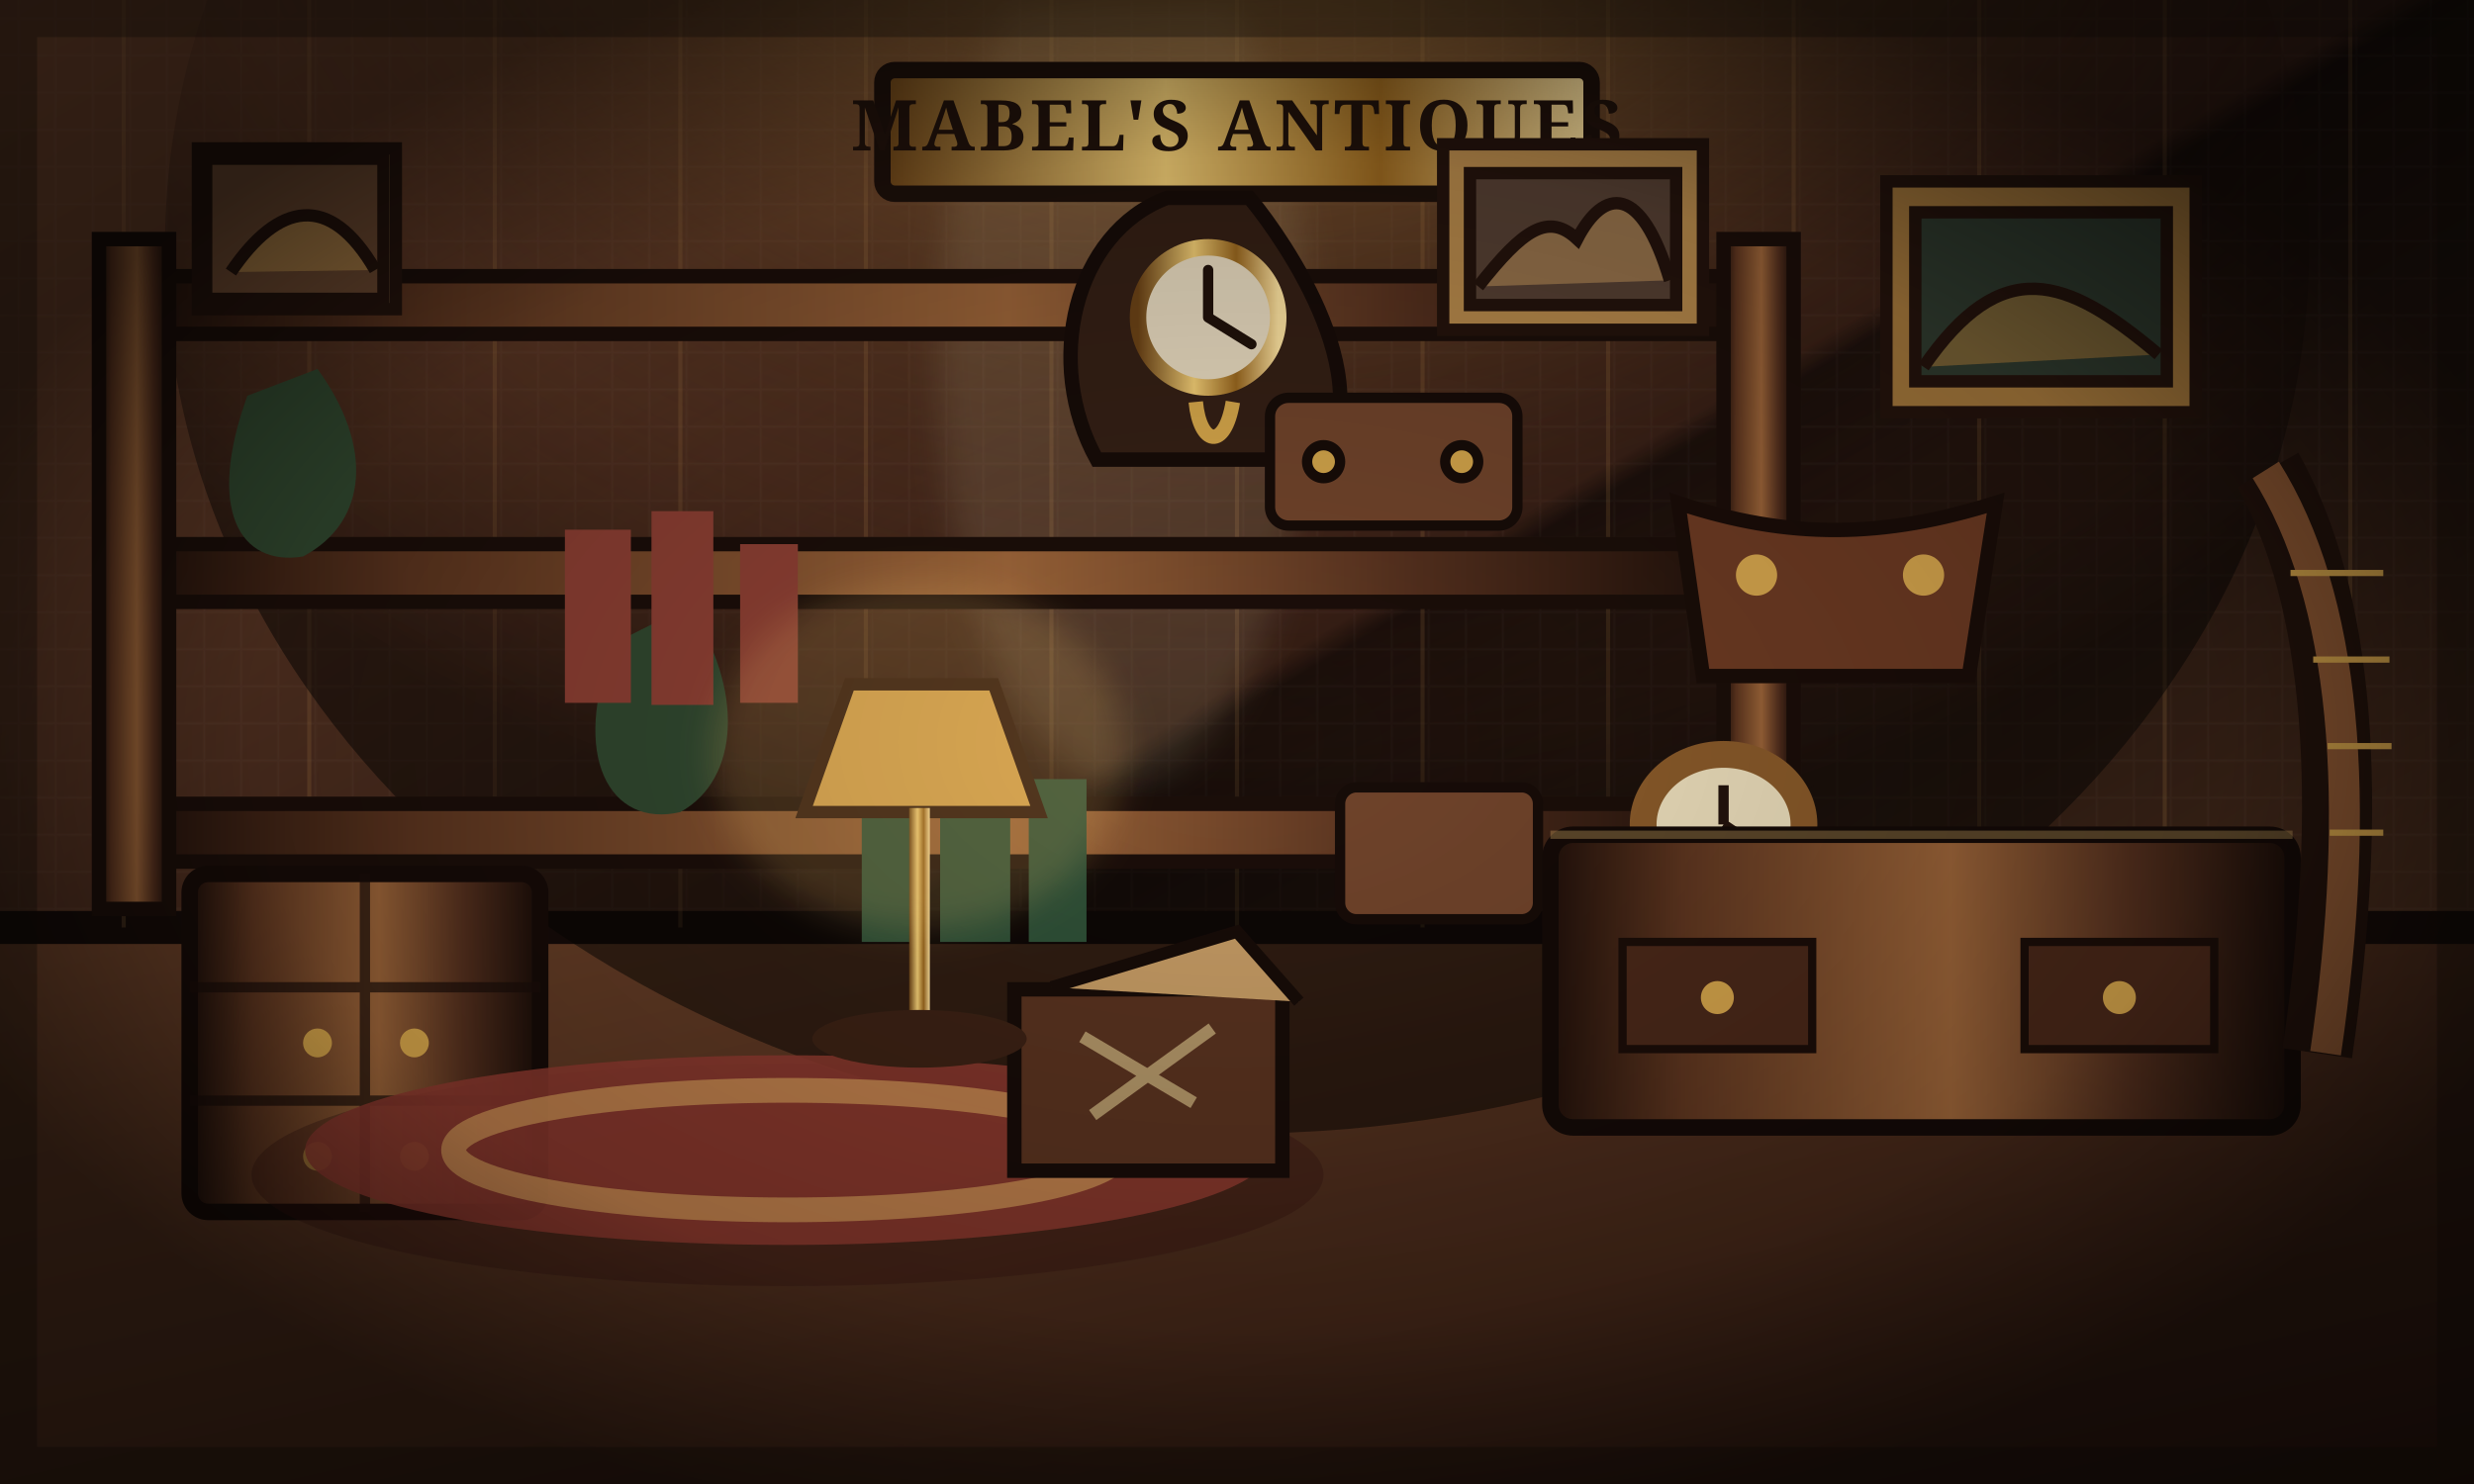
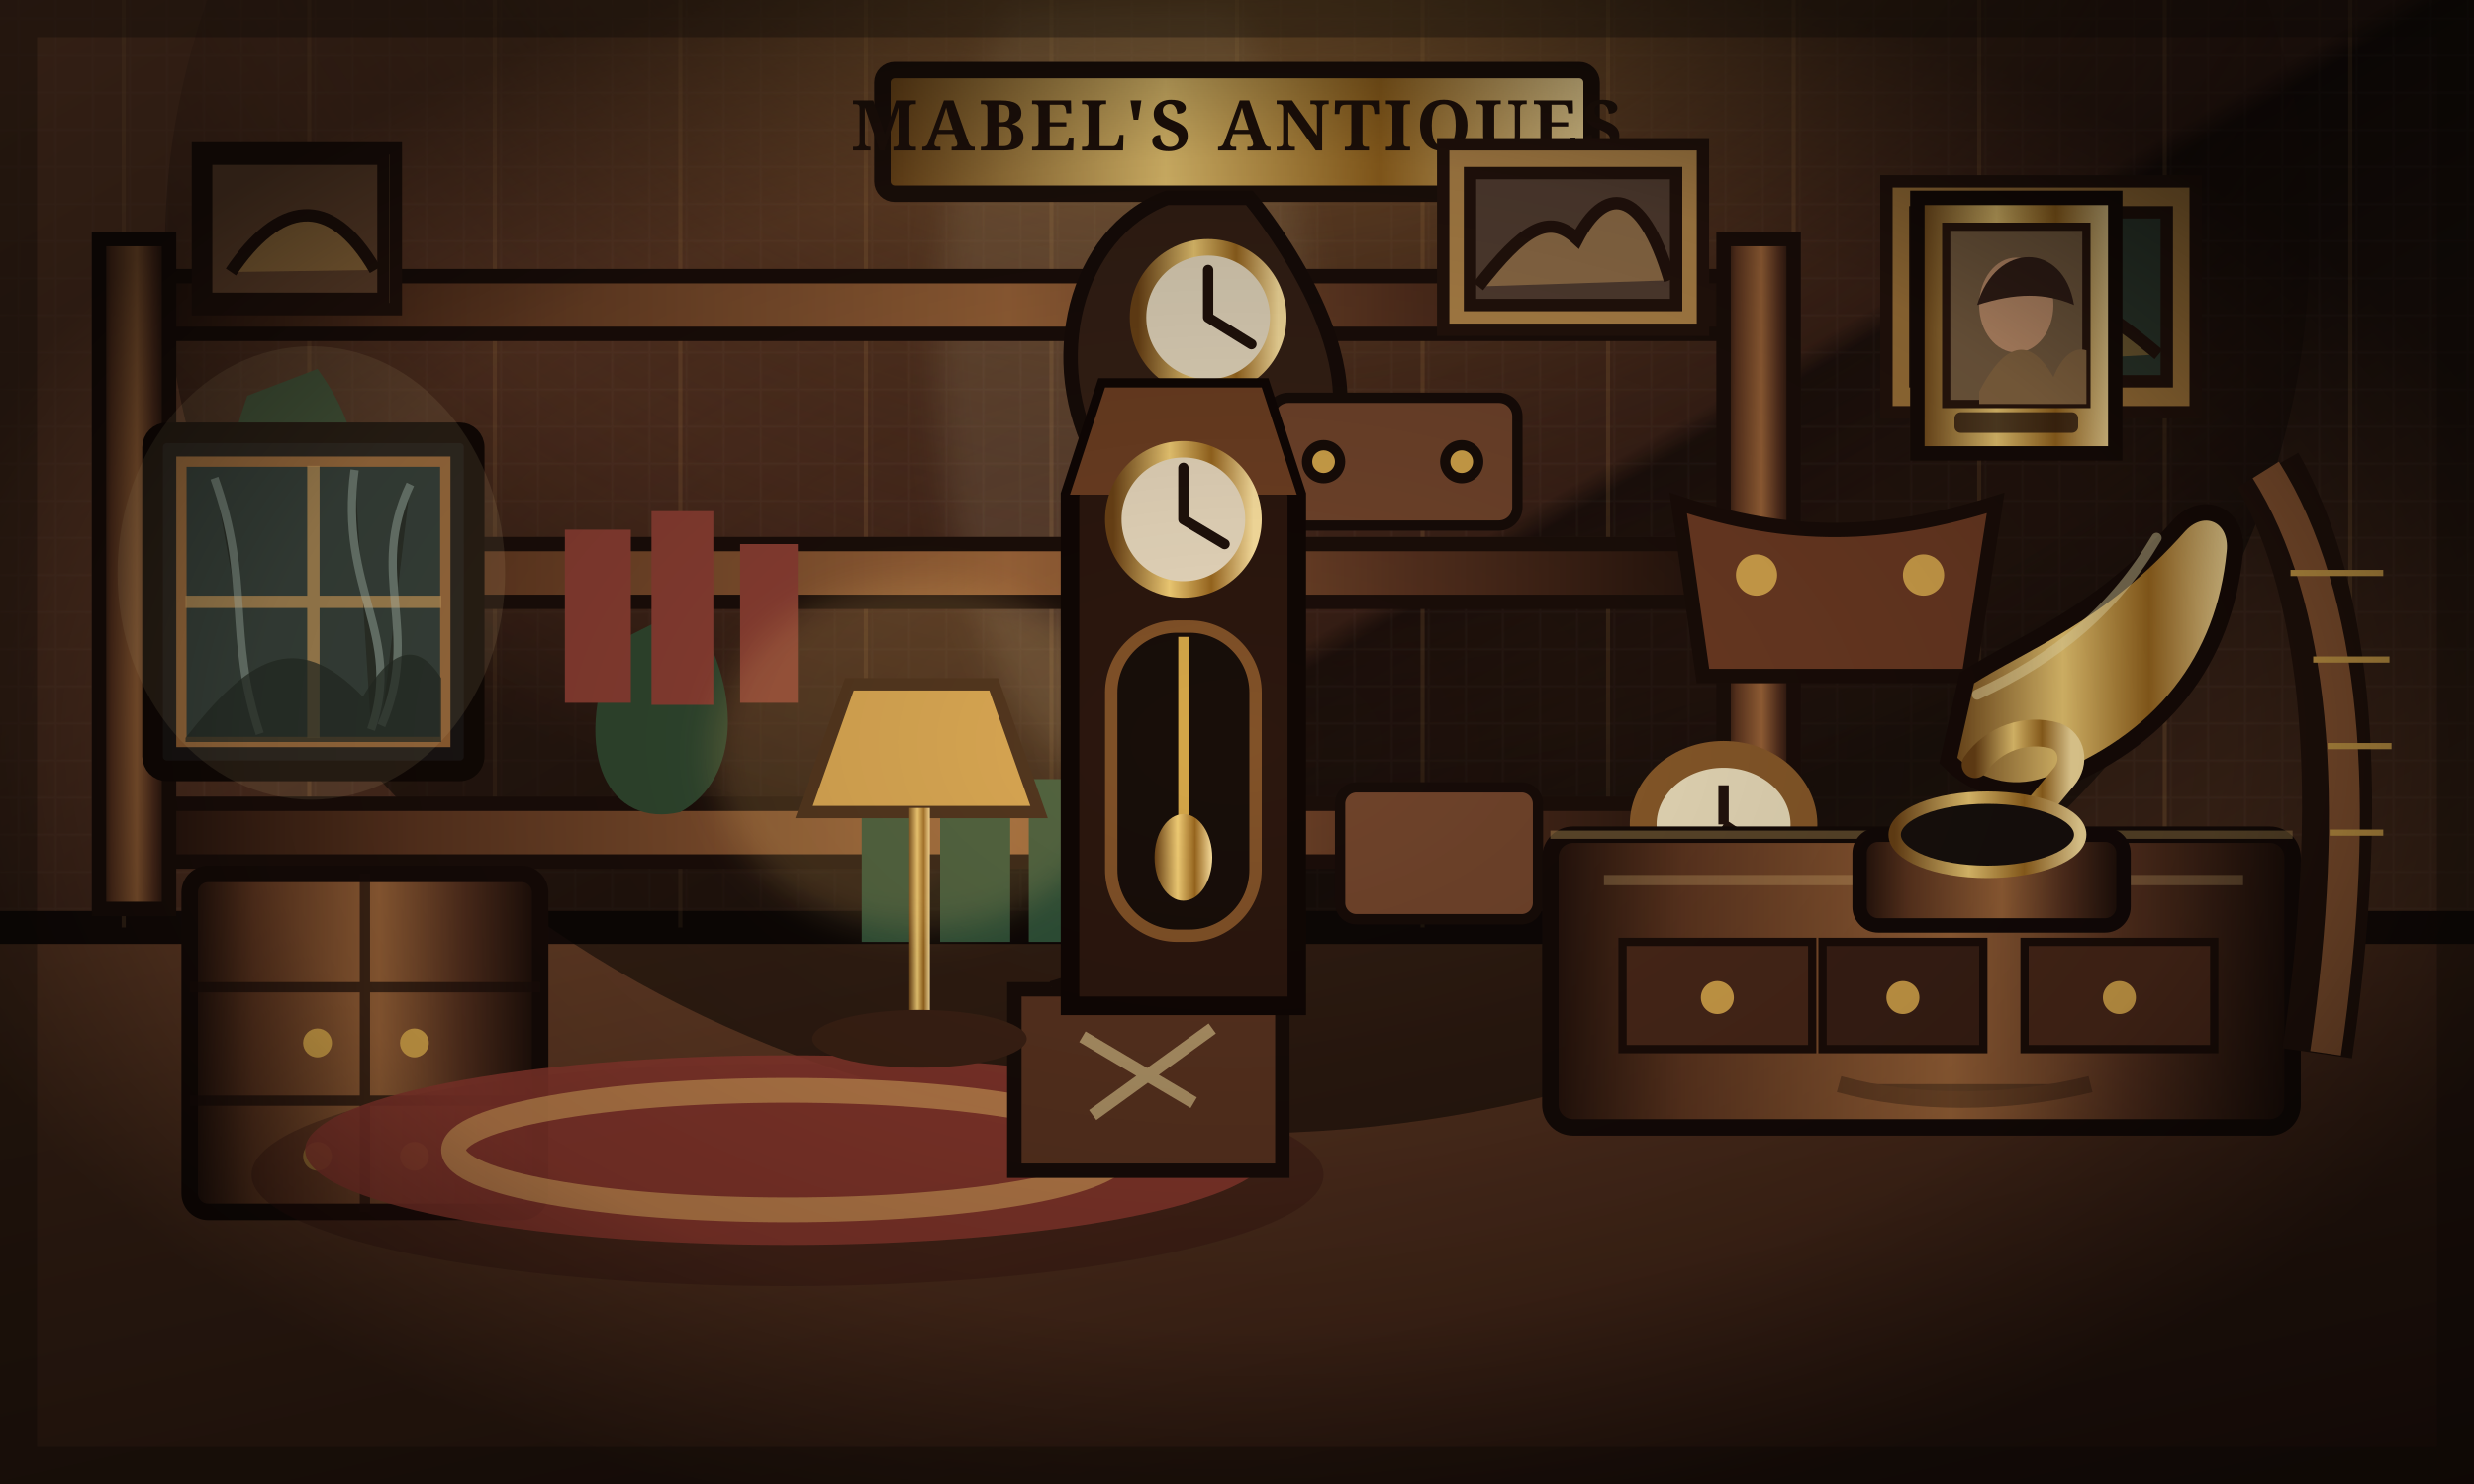
<svg xmlns="http://www.w3.org/2000/svg" viewBox="0 0 1200 720" preserveAspectRatio="xMidYMid slice">
  <defs>
    <linearGradient id="wall" y1="0" y2="1">
      <stop stop-color="#7a4b31" />
      <stop offset=".48" stop-color="#3a2117" />
      <stop offset=".49" stop-color="#1a0f0b" />
      <stop offset="1" stop-color="#684028" />
    </linearGradient>
    <linearGradient id="floor" y1="0" y2="1">
      <stop stop-color="#6d4229" />
      <stop offset="1" stop-color="#2a160e" />
    </linearGradient>
    <linearGradient id="wood" x1="0" x2="1">
      <stop stop-color="#20100a" />
      <stop offset=".18" stop-color="#5d351f" />
      <stop offset=".54" stop-color="#9d6539" />
      <stop offset=".78" stop-color="#55301e" />
      <stop offset="1" stop-color="#1a0d08" />
    </linearGradient>
    <linearGradient id="brass" x1="0" x2="1">
      <stop stop-color="#6c4316" />
      <stop offset=".4" stop-color="#f4cf76" />
      <stop offset=".7" stop-color="#9b681f" />
      <stop offset="1" stop-color="#ffe4a1" />
    </linearGradient>
    <radialGradient id="lampGlow" cx="50%" cy="18%" r="68%">
      <stop stop-color="#ffe6ad" stop-opacity=".92" />
      <stop offset=".23" stop-color="#f3b957" stop-opacity=".45" />
      <stop offset=".72" stop-color="#32170c" stop-opacity=".08" />
      <stop offset="1" stop-color="#050302" stop-opacity=".52" />
    </radialGradient>
    <radialGradient id="corner" cx="50%" cy="50%" r="55%">
      <stop stop-color="#000" stop-opacity="0" />
      <stop offset=".72" stop-color="#000" stop-opacity=".2" />
      <stop offset="1" stop-color="#000" stop-opacity=".58" />
    </radialGradient>
    <filter id="soft">
      <feGaussianBlur stdDeviation="8" />
    </filter>
    <pattern id="paper" width="18" height="18" patternUnits="userSpaceOnUse">
      <path d="M0 9h18M9 0v18" stroke="#fff0c8" stroke-opacity=".045" />
    </pattern>
  </defs>
  <rect width="1200" height="720" fill="url(#wall)" />
  <rect width="1200" height="720" fill="url(#paper)" opacity=".75" />
  <path d="M0 446h1200v274H0z" fill="url(#floor)" />
  <path d="M0 450h1200" stroke="#150b08" stroke-width="16" />
  <g opacity=".18" stroke="#d09b58" stroke-width="2">
    <path d="M60 0v450M150 0v450M240 0v450M330 0v450M420 0v450M510 0v450M600 0v450M690 0v450M780 0v450M870 0v450M960 0v450M1050 0v450M1140 0v450" />
  </g>
  <ellipse cx="600" cy="120" rx="520" ry="430" fill="url(#lampGlow)" />
  <ellipse cx="545" cy="170" rx="90" ry="210" fill="#fff0bb" opacity=".12" filter="url(#soft)" />
  <rect x="428" y="34" width="344" height="60" rx="6" fill="url(#brass)" stroke="#1d100a" stroke-width="8" />
  <text x="600" y="73" text-anchor="middle" font-family="Georgia,serif" font-size="34" font-weight="700" fill="#21120b" letter-spacing="2">MABEL'S ANTIQUES</text>
  <g stroke="#1b0e09" stroke-width="7" fill="url(#wood)">
    <rect x="52" y="134" width="810" height="28" rx="4" />
    <rect x="52" y="264" width="810" height="28" rx="4" />
    <rect x="52" y="390" width="810" height="28" rx="4" />
    <rect x="48" y="116" width="34" height="325" />
    <rect x="836" y="116" width="34" height="325" />
  </g>
  <g stroke="#24130c" stroke-width="6">
    <rect x="96" y="72" width="96" height="78" fill="#caa66a" />
    <rect x="100" y="77" width="86" height="68" fill="#6e4a31" />
    <path d="M112 132c23-34 48-39 70-1" fill="#a37843" />
    <rect x="700" y="70" width="126" height="90" fill="#b7894b" />
    <rect x="713" y="84" width="100" height="64" fill="#564033" />
    <path d="M717 139c22-28 34-36 48-23 13-25 31-27 45 20" fill="#96724b" />
    <rect x="915" y="88" width="150" height="112" fill="#a4773b" />
    <rect x="929" y="103" width="122" height="82" fill="#2f3a2e" />
    <path d="M933 178c38-55 69-44 114-6" fill="#786135" />
  </g>
  <g transform="translate(518 96)">
    <path d="M48 0c-45 17-60 80-34 127h110C153 82 95 8 88 0z" fill="#352015" stroke="#170c08" stroke-width="7" />
    <circle cx="68" cy="58" r="34" fill="#e9dbc0" stroke="url(#brass)" stroke-width="8" />
    <path d="M68 58V35M68 58l21 13" stroke="#21120b" stroke-width="5" stroke-linecap="round" />
    <path d="M62 99c2 21 14 24 18 0" stroke="#d8a84b" stroke-width="7" fill="none" />
  </g>
  <g transform="translate(30 180)">
    <g fill="#31482f">
      <path d="M90 12c-20 55-4 83 27 78 32-17 34-54 7-91z" />
      <path d="M268 132c-22 55-2 90 32 82 29-16 31-60 4-100z" />
    </g>
    <g fill="#8d3f33">
      <rect x="244" y="77" width="32" height="84" />
      <rect x="286" y="68" width="30" height="94" />
      <rect x="329" y="84" width="28" height="77" />
    </g>
    <g fill="#2f5037">
      <rect x="388" y="191" width="31" height="86" />
      <rect x="426" y="176" width="34" height="101" />
      <rect x="469" y="198" width="28" height="79" />
    </g>
    <g fill="#71442b" stroke="#170c08" stroke-width="5">
      <rect x="586" y="13" width="120" height="62" rx="9" />
      <circle cx="612" cy="44" r="8" fill="#d4a64b" />
      <circle cx="679" cy="44" r="8" fill="#d4a64b" />
      <rect x="620" y="202" width="96" height="64" rx="8" />
    </g>
    <g>
      <ellipse cx="806" cy="220" rx="39" ry="34" fill="#eee0bd" stroke="#8b5b2a" stroke-width="13" />
      <path d="M806 220v-19M806 220l15 10" stroke="#24130c" stroke-width="5" />
    </g>
  </g>
  <g transform="translate(92 424)">
    <rect width="170" height="164" rx="9" fill="url(#wood)" stroke="#160b07" stroke-width="8" />
    <path d="M85 0v164M0 55h170M0 110h170" stroke="#1a0d08" stroke-width="5" opacity=".7" />
    <circle cx="62" cy="82" r="7" fill="#d9a74b" />
    <circle cx="109" cy="82" r="7" fill="#d9a74b" />
    <circle cx="62" cy="137" r="7" fill="#d9a74b" />
    <circle cx="109" cy="137" r="7" fill="#d9a74b" />
  </g>
  <g transform="translate(382 438)">
    <ellipse cx="0" cy="132" rx="260" ry="54" fill="#31120f" opacity=".36" />
    <ellipse cx="0" cy="120" rx="234" ry="46" fill="#8d392e" opacity=".86" />
    <ellipse cx="0" cy="120" rx="162" ry="29" fill="none" stroke="#d7a15a" stroke-width="12" opacity=".65" />
  </g>
  <g transform="translate(492 405)">
    <rect x="0" y="75" width="130" height="88" fill="#58321f" stroke="#170c08" stroke-width="7" />
    <path d="M18 74l90-27 30 34" fill="#c59b64" stroke="#170c08" stroke-width="6" />
    <path d="M33 98l54 32M96 94l-58 42" stroke="#d6bd86" stroke-width="6" opacity=".7" />
  </g>
  <g transform="translate(368 332)">
    <path d="M44 0h70l22 62H22z" fill="#d6a44e" stroke="#30190d" stroke-width="6" />
    <rect x="73" y="60" width="10" height="108" fill="url(#brass)" />
    <ellipse cx="78" cy="172" rx="52" ry="14" fill="#3b2114" />
    <ellipse cx="78" cy="34" rx="100" ry="85" fill="#ffc96f" opacity=".18" filter="url(#soft)" />
  </g>
  <g transform="translate(752 405)">
    <rect width="360" height="142" rx="11" fill="url(#wood)" stroke="#140a07" stroke-width="8" />
    <rect x="35" y="52" width="92" height="52" fill="#4a2819" stroke="#1b0d08" stroke-width="4" />
    <rect x="230" y="52" width="92" height="52" fill="#4a2819" stroke="#1b0d08" stroke-width="4" />
    <circle cx="81" cy="79" r="8" fill="#d5a44b" />
    <circle cx="276" cy="79" r="8" fill="#d5a44b" />
    <path d="M0 0h360" stroke="#e2b76b" stroke-opacity=".35" stroke-width="4" />
  </g>
  <g transform="translate(814 244)">
    <path d="M0 0c54 18 100 17 154 0l-13 84H12z" fill="#6e3b23" stroke="#1a0d08" stroke-width="7" />
    <path d="M35 35h84" stroke="url(#brass)" stroke-width="9" stroke-linecap="round" />
    <circle cx="38" cy="35" r="10" fill="#d9a84e" />
    <circle cx="119" cy="35" r="10" fill="#d9a84e" />
  </g>
  <g transform="translate(1064 228)">
    <path d="M36 0c35 62 42 160 24 283" stroke="#22120b" stroke-width="34" fill="none" />
    <path d="M35 0c39 62 47 160 29 283" stroke="#8e5833" stroke-width="15" fill="none" />
    <g stroke="#d5a44b" stroke-width="3">
      <path d="M47 50h45M58 92h37M65 134h31M66 176h26" />
    </g>
  </g>
+   <g id="front-window" transform="translate(74 210)">
+     <rect x="0" y="0" width="156" height="164" rx="7" fill="#1b1614" stroke="#120905" stroke-width="10" />
+     <rect x="14" y="14" width="128" height="136" fill="#243331" stroke="#9c6636" stroke-width="5" />
+     <path d="M78 16v132M16 82h124" stroke="#d09b58" stroke-width="6" opacity=".75" />
+     <path d="M30 22c18 50 6 76 22 124M98 18c-8 58 24 80 8 126M125 25c-21 44 6 71-14 117" stroke="#b9d1ca" stroke-width="4" opacity=".42" />
+     <path d="M16 148c30-38 53-54 86-20 13-22 26-28 38-9v31H16z" fill="#0d1816" opacity=".72" />
+     <ellipse cx="77" cy="68" rx="94" ry="110" fill="#ffe2a2" opacity=".11" />
+   </g>
+   <g id="grandfather-clock" transform="translate(505 188)">
+     <path d="M31 0h76l17 52v248H14V52z" fill="#2c170e" stroke="#100704" stroke-width="9" />
+     <path d="M31 0h76l17 52H14z" fill="#6e3f22" />
+     <circle cx="69" cy="64" r="34" fill="#eadabe" stroke="url(#brass)" stroke-width="8" />
+     <path d="M69 64V39M69 64l20 12" stroke="#1f110b" stroke-width="5" stroke-linecap="round" />
+     <rect x="34" y="116" width="70" height="150" rx="32" fill="#160c08" stroke="#8e5a2b" stroke-width="6" opacity=".88" />
+     <path d="M69 121v95" stroke="#d6a849" stroke-width="5" />
+     <ellipse cx="69" cy="228" rx="14" ry="21" fill="url(#brass)" />
+   </g>
+   <g id="front-counter-details" transform="translate(752 405)">
+     <rect x="132" y="52" width="78" height="52" fill="#3b2015" stroke="#1b0d08" stroke-width="4" />
+     <circle cx="171" cy="79" r="8" fill="#d5a44b" />
+     <path d="M26 22h310" stroke="#ffd98d" stroke-width="5" opacity=".24" />
+     <path d="M140 121c36 10 82 10 122 0" stroke="#190c07" stroke-width="8" opacity=".32" />
+   </g>
+   <g id="evelyn-wall-photo" transform="translate(930 96)">
+     <rect x="0" y="0" width="96" height="124" fill="url(#brass)" stroke="#160b07" stroke-width="7" />
+     <rect x="14" y="14" width="68" height="86" fill="#7b6043" stroke="#2b170e" stroke-width="4" />
+     <ellipse cx="48" cy="52" rx="18" ry="23" fill="#c99670" />
+     <path d="M29 52c9-31 42-31 47 0-14-6-28-6-47 0z" fill="#352018" />
+     <path d="M30 94c12-23 24-28 36-7 4-10 10-15 16-13v26H30z" fill="#8d6b45" />
+     <rect x="18" y="104" width="60" height="10" rx="3" fill="#25130b" opacity=".75" />
+   </g>
+   <g id="gramophone" transform="translate(902 279)">
+     <path d="M52 50c28-18 64-30 103-74 12-13 29-5 27 13-5 52-35 92-91 113-18 6-35 1-48-12z" fill="url(#brass)" stroke="#170b07" stroke-width="8" />
+     <path d="M144-18c-20 34-48 58-87 76" fill="none" stroke="#fff0b6" stroke-width="5" opacity=".46" stroke-linecap="round" />
+     <path d="M56 92c9-13 25-18 39-14 8 3 10 13 4 20l-25 30" fill="none" stroke="url(#brass)" stroke-width="13" stroke-linecap="round" />
+     <rect x="0" y="126" width="128" height="44" rx="9" fill="url(#wood)" stroke="#130907" stroke-width="7" />
+     <ellipse cx="62" cy="126" rx="45" ry="18" fill="#18100d" stroke="url(#brass)" stroke-width="6" />
+   </g>
  <rect width="1200" height="720" fill="url(#corner)" />
  <rect x="9" y="9" width="1182" height="702" fill="none" stroke="#090504" stroke-width="18" opacity=".35" />
</svg>
